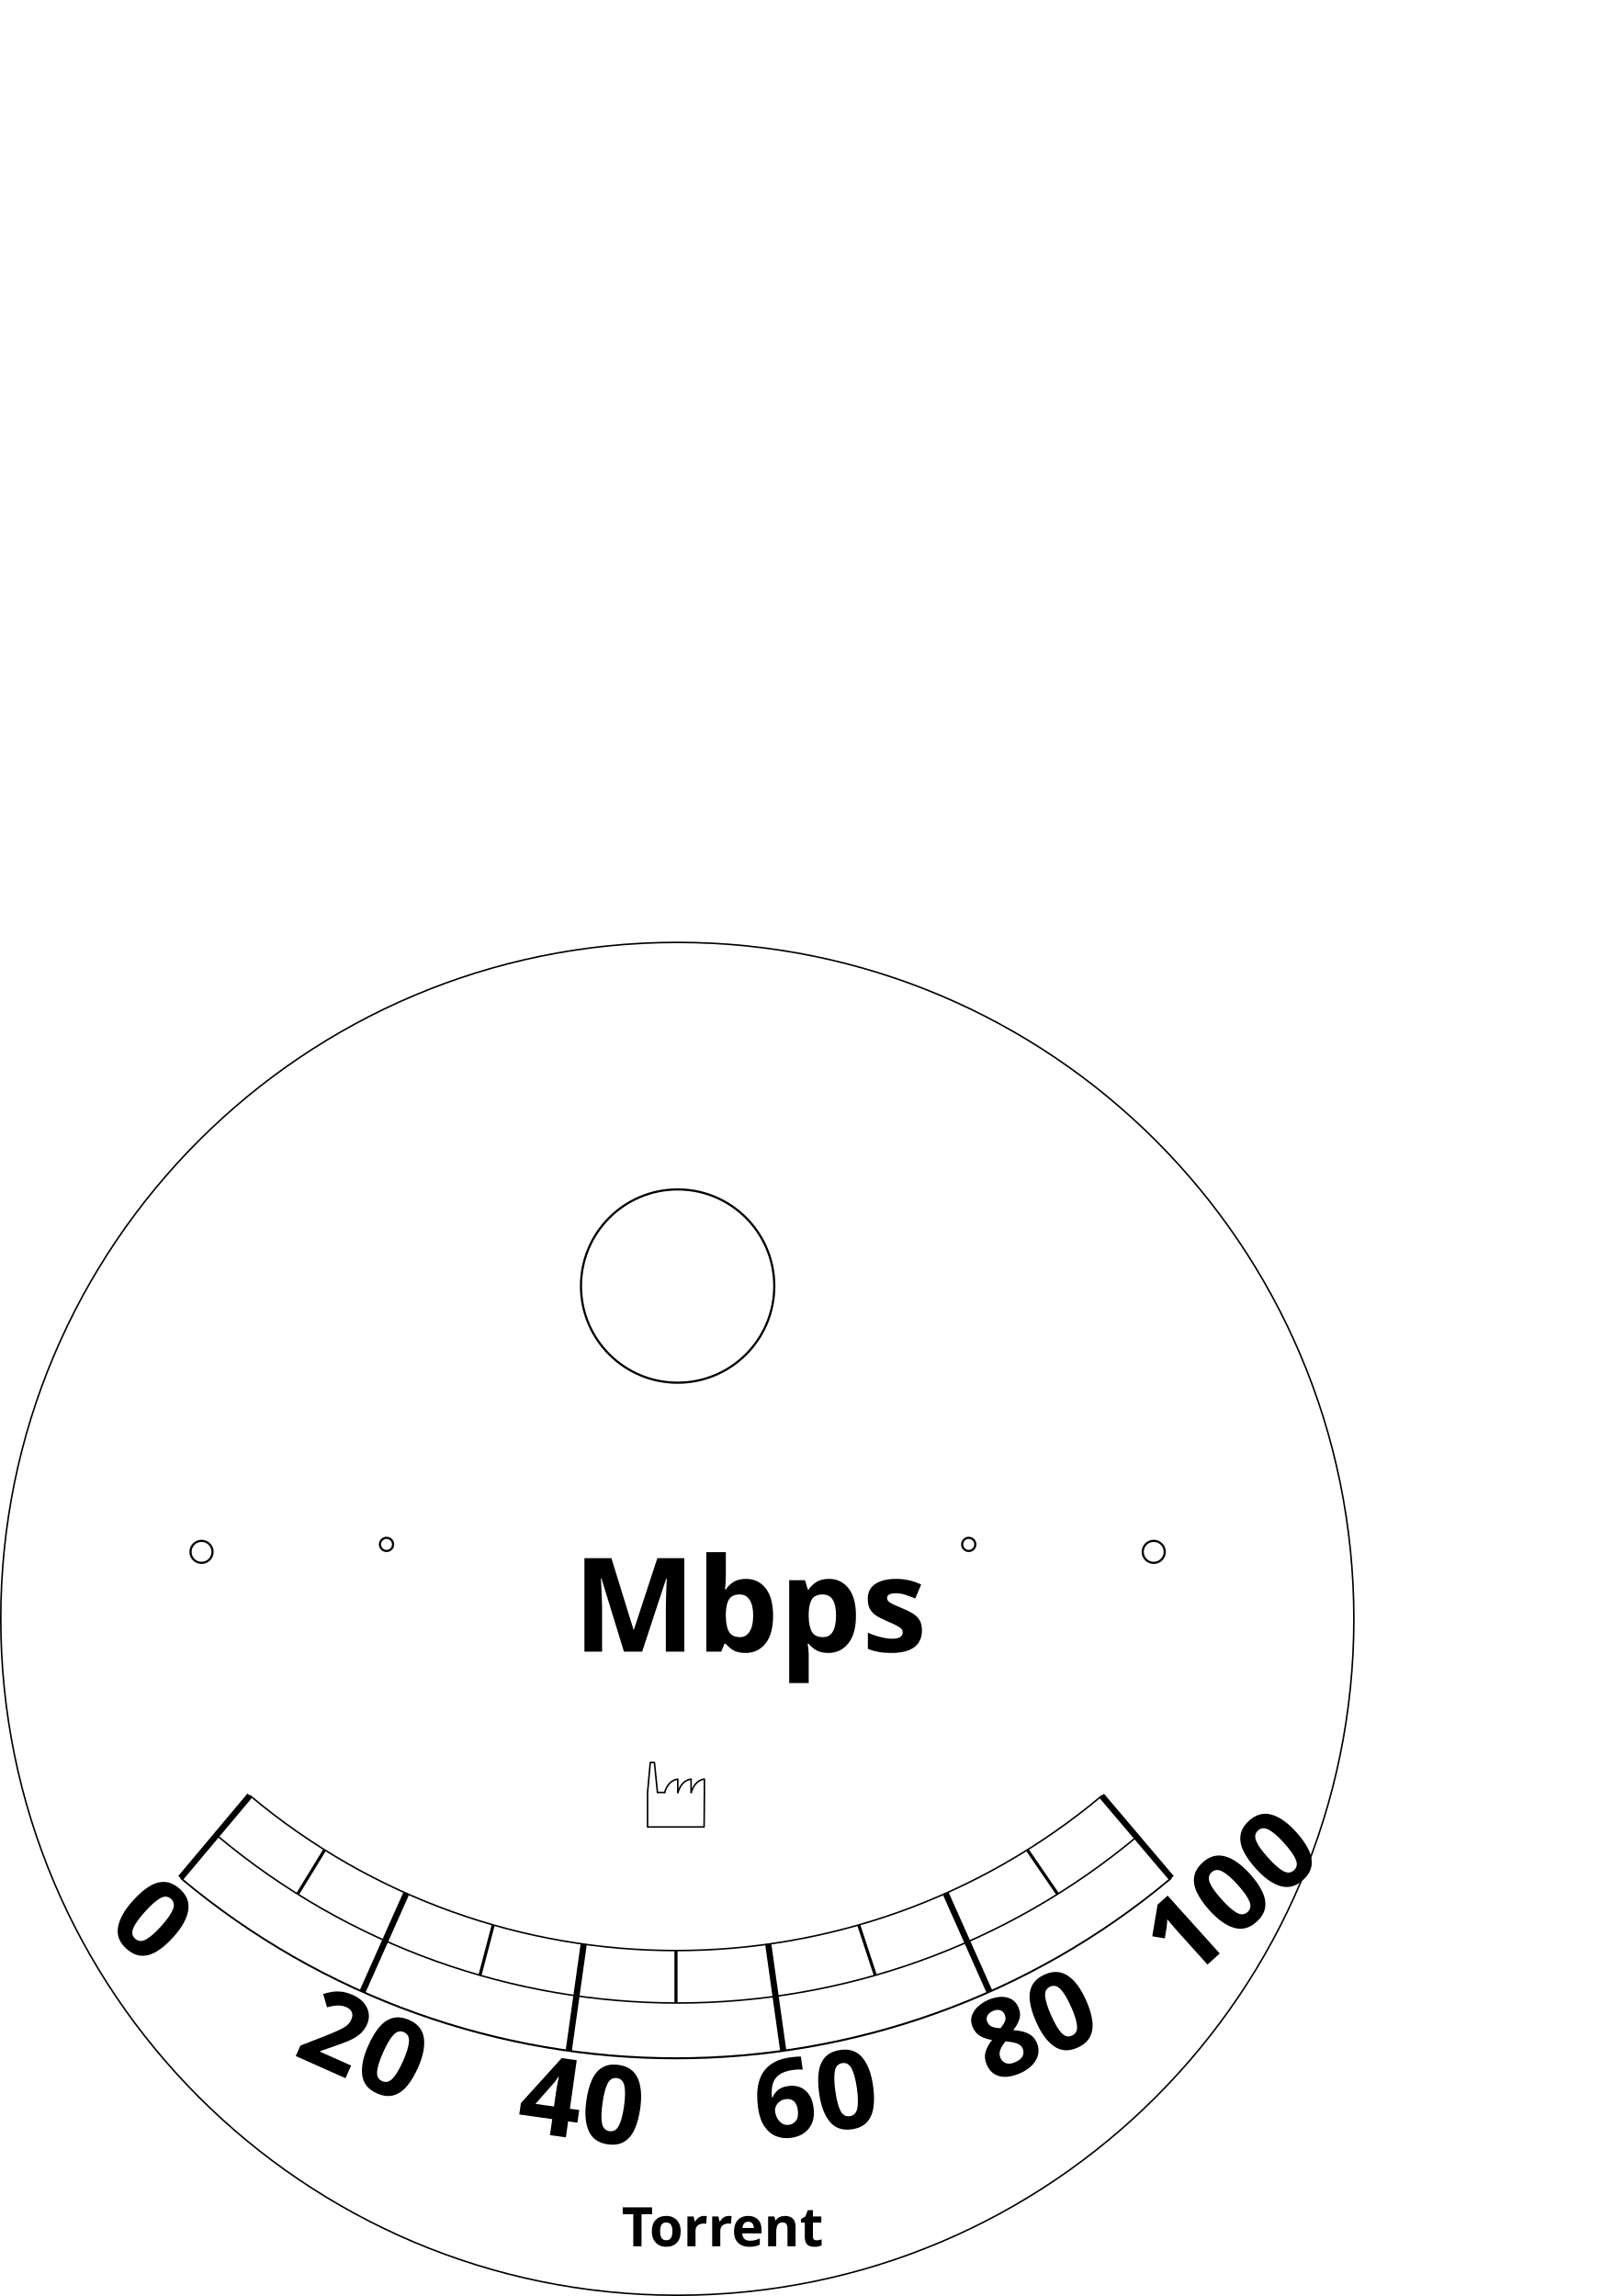
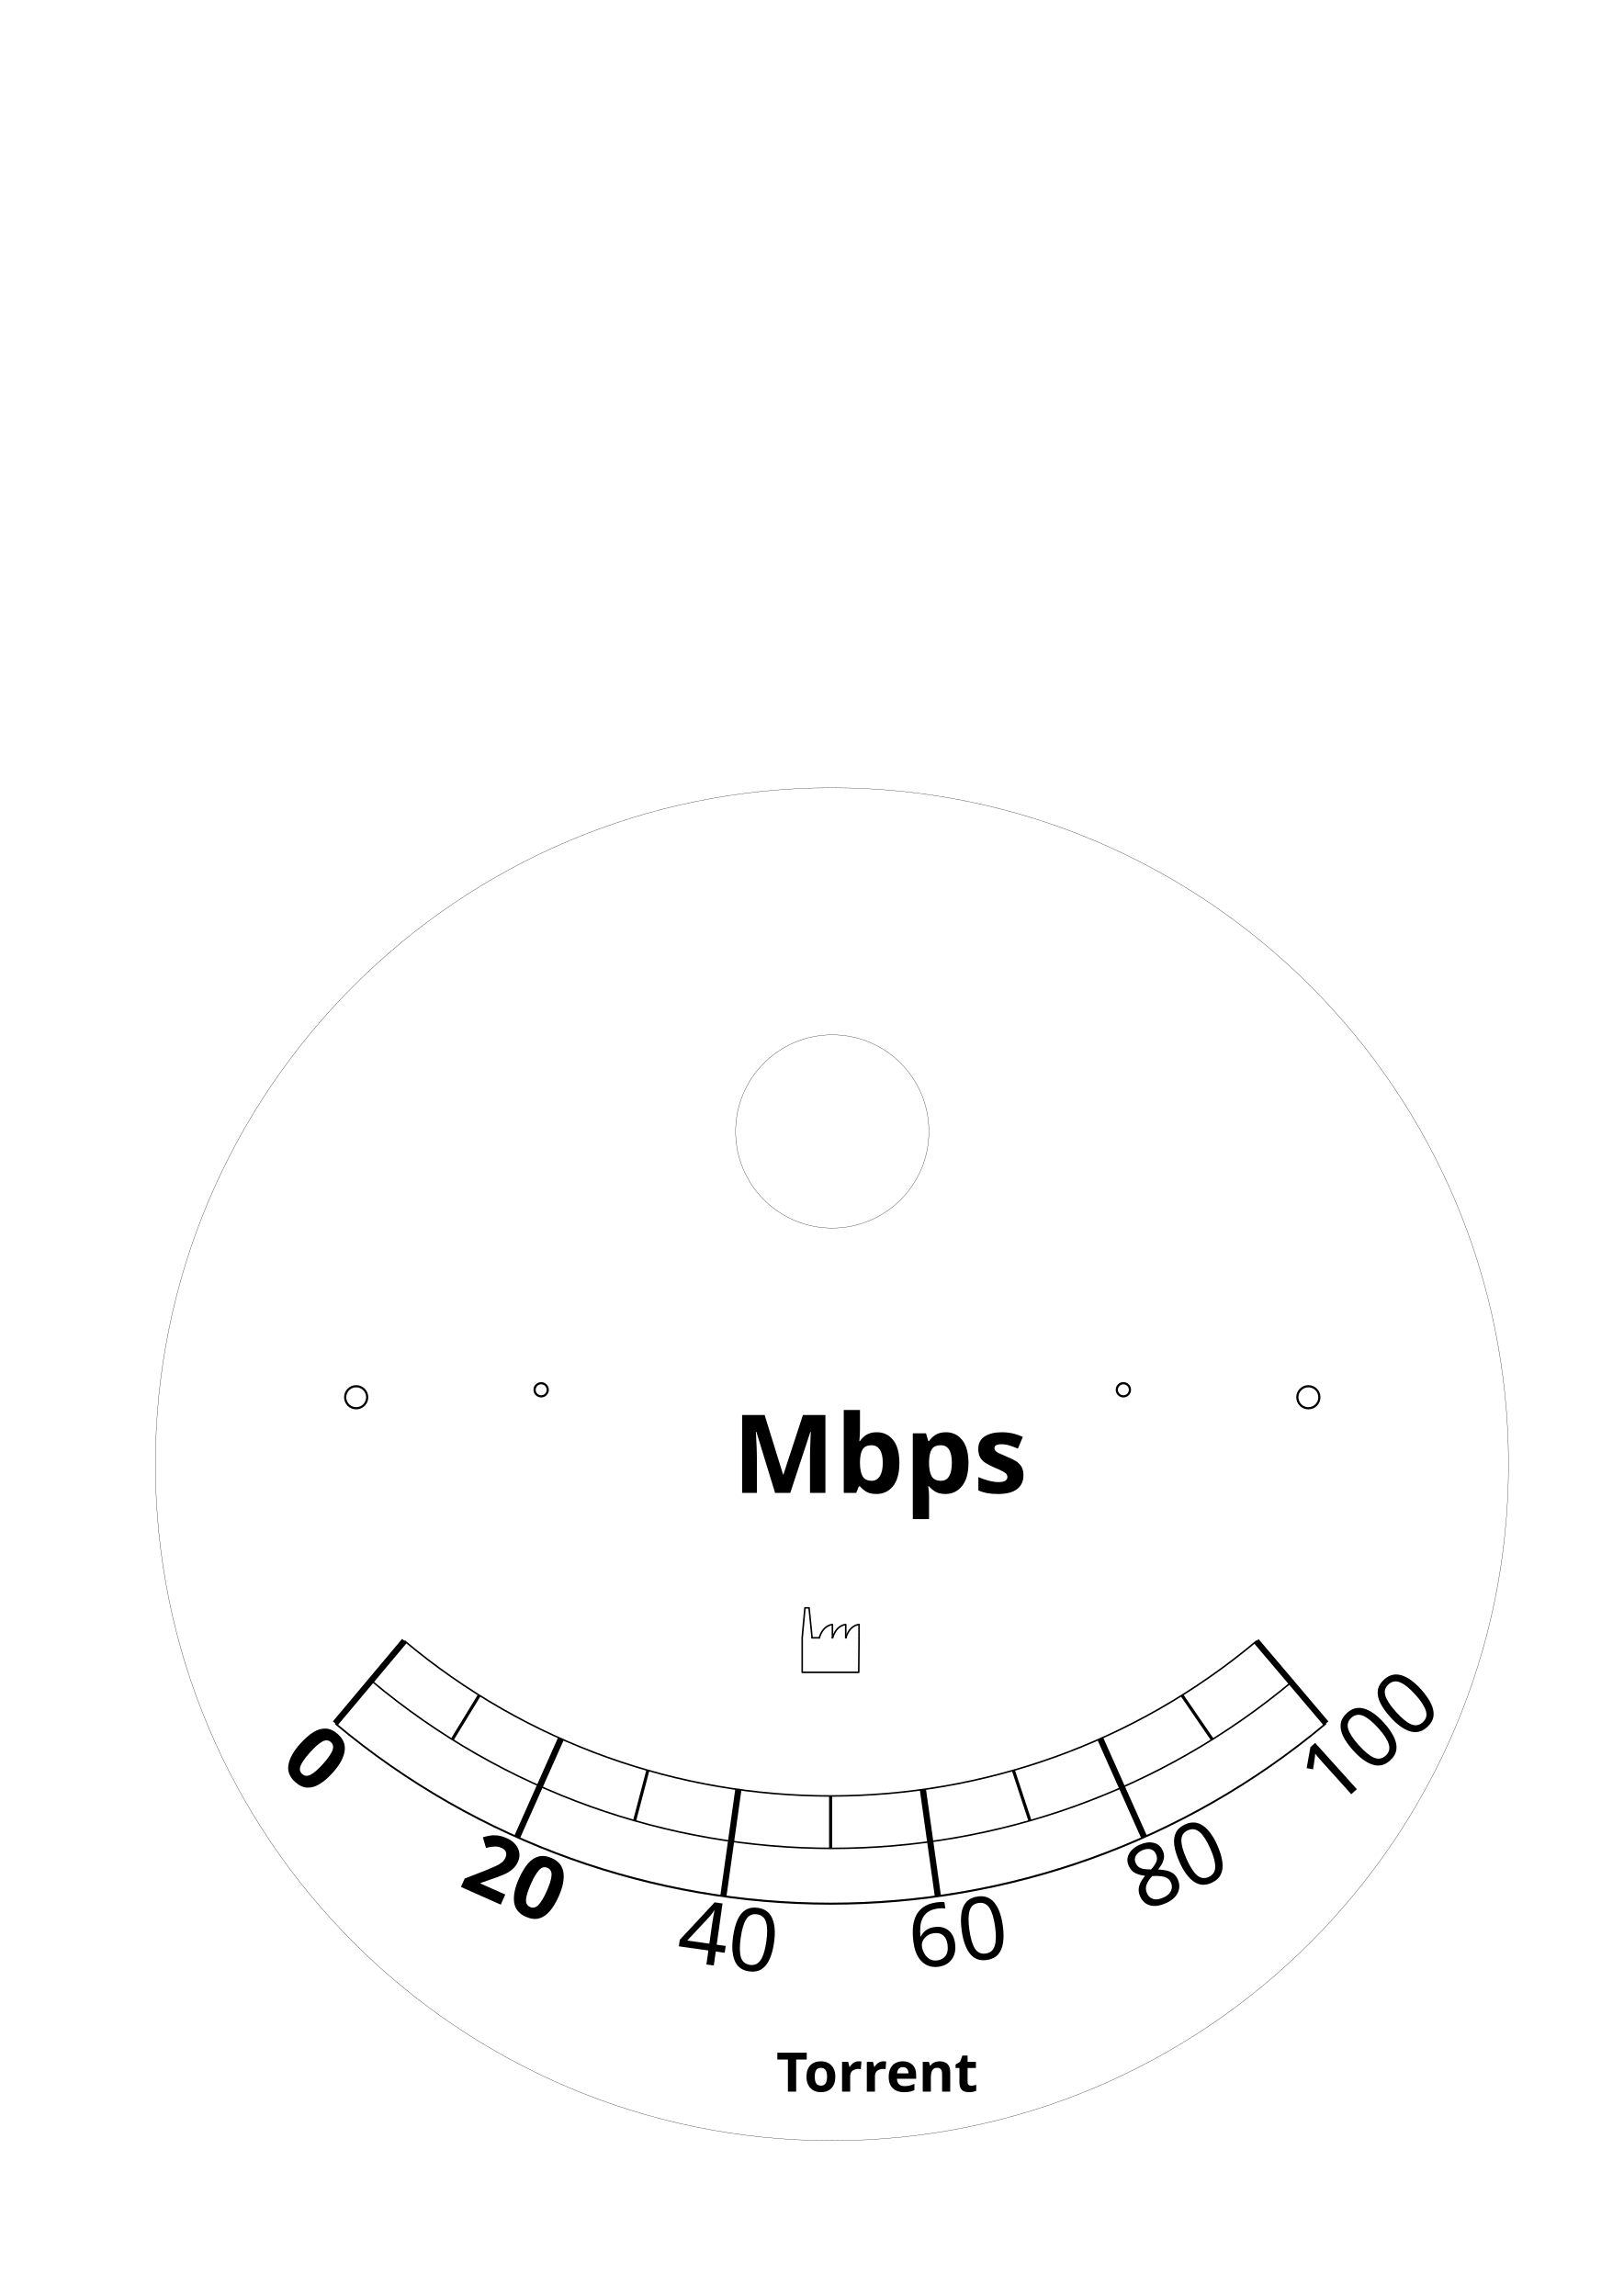
<svg xmlns="http://www.w3.org/2000/svg" width="744.094" height="1052.362" id="svg2" version="1.1">
  <defs id="defs4">
    <symbol id="SW_CENTERMARKSYMBOL_5">
      <path id="path3020" d="M 0,1052.362 0,1043.504" style="stroke:#000000;fill:none;stroke-dasharray:" />
      <path id="path3022" d="M 0,1052.362 -8.858,1052.362" style="stroke:#000000;fill:none;stroke-dasharray:" />
      <path id="path3024" d="M 0,1052.362 0,1061.22" style="stroke:#000000;fill:none;stroke-dasharray:" />
      <path id="path3026" d="M 0,1052.362 8.858,1052.362" style="stroke:#000000;fill:none;stroke-dasharray:" />
      <path id="path3028" d="M 0,1043.504 0,1040.492" style="stroke:#000000;fill:none;stroke-dasharray:" />
      <path id="path3030" d="M -8.858,1052.362 -11.87,1052.362" style="stroke:#000000;fill:none;stroke-dasharray:" />
      <path id="path3032" d="M 0,1061.22 0,1064.232" style="stroke:#000000;fill:none;stroke-dasharray:" />
      <path id="path3034" d="M 8.858,1052.362 11.87,1052.362" style="stroke:#000000;fill:none;stroke-dasharray:" />
    </symbol>
    <symbol id="SW_CENTERMARKSYMBOL_4">
      <path id="path3003" d="M 0,1052.362 0,1043.504" style="stroke:#000000;fill:none;stroke-dasharray:" />
      <path id="path3005" d="M 0,1052.362 -8.858,1052.362" style="stroke:#000000;fill:none;stroke-dasharray:" />
      <path id="path3007" d="M 0,1052.362 0,1061.22" style="stroke:#000000;fill:none;stroke-dasharray:" />
      <path id="path3009" d="M 0,1052.362 8.858,1052.362" style="stroke:#000000;fill:none;stroke-dasharray:" />
      <path id="path3011" d="M 0,1043.504 0,1040.492" style="stroke:#000000;fill:none;stroke-dasharray:" />
      <path id="path3013" d="M -8.858,1052.362 -11.87,1052.362" style="stroke:#000000;fill:none;stroke-dasharray:" />
      <path id="path3015" d="M 0,1061.22 0,1064.232" style="stroke:#000000;fill:none;stroke-dasharray:" />
      <path id="path3017" d="M 8.858,1052.362 11.87,1052.362" style="stroke:#000000;fill:none;stroke-dasharray:" />
    </symbol>
    <symbol id="SW_CENTERMARKSYMBOL_3">
      <path id="path2986" d="M 0,1052.362 0,1043.504" style="stroke:#000000;fill:none;stroke-dasharray:" />
      <path id="path2988" d="M 0,1052.362 -8.858,1052.362" style="stroke:#000000;fill:none;stroke-dasharray:" />
      <path id="path2990" d="M 0,1052.362 0,1061.22" style="stroke:#000000;fill:none;stroke-dasharray:" />
      <path id="path2992" d="M 0,1052.362 8.858,1052.362" style="stroke:#000000;fill:none;stroke-dasharray:" />
      <path id="path2994" d="M 0,1043.504 0,1038.455" style="stroke:#000000;fill:none;stroke-dasharray:" />
      <path id="path2996" d="M -8.858,1052.362 -13.907,1052.362" style="stroke:#000000;fill:none;stroke-dasharray:" />
      <path id="path2998" d="M 0,1061.22 0,1066.27" style="stroke:#000000;fill:none;stroke-dasharray:" />
      <path id="path3000" d="M 8.858,1052.362 13.907,1052.362" style="stroke:#000000;fill:none;stroke-dasharray:" />
    </symbol>
    <symbol id="SW_CENTERMARKSYMBOL_2">
      <path id="path2969" d="M 0,1052.362 0,1043.504" style="stroke:#000000;fill:none;stroke-dasharray:" />
      <path id="path2971" d="M 0,1052.362 -8.858,1052.362" style="stroke:#000000;fill:none;stroke-dasharray:" />
      <path id="path2973" d="M 0,1052.362 0,1061.22" style="stroke:#000000;fill:none;stroke-dasharray:" />
      <path id="path2975" d="M 0,1052.362 8.858,1052.362" style="stroke:#000000;fill:none;stroke-dasharray:" />
      <path id="path2977" d="M 0,1043.504 0,1038.455" style="stroke:#000000;fill:none;stroke-dasharray:" />
      <path id="path2979" d="M -8.858,1052.362 -13.907,1052.362" style="stroke:#000000;fill:none;stroke-dasharray:" />
      <path id="path2981" d="M 0,1061.22 0,1066.27" style="stroke:#000000;fill:none;stroke-dasharray:" />
      <path id="path2983" d="M 8.858,1052.362 13.907,1052.362" style="stroke:#000000;fill:none;stroke-dasharray:" />
    </symbol>
    <symbol id="SW_CENTERMARKSYMBOL_1">
      <path id="path2952" d="M 0,1052.362 0,1043.504" style="stroke:#000000;fill:none;stroke-dasharray:" />
      <path id="path2954" d="M 0,1052.362 -8.858,1052.362" style="stroke:#000000;fill:none;stroke-dasharray:" />
      <path id="path2956" d="M 0,1052.362 0,1061.22" style="stroke:#000000;fill:none;stroke-dasharray:" />
      <path id="path2958" d="M 0,1052.362 8.858,1052.362" style="stroke:#000000;fill:none;stroke-dasharray:" />
      <path id="path2960" d="M 0,1034.646 0,999.213" style="stroke:#000000;fill:none;stroke-dasharray:" />
      <path id="path2962" d="M -17.717,1052.362 -53.15,1052.362" style="stroke:#000000;fill:none;stroke-dasharray:" />
      <path id="path2964" d="M 0,1070.079 0,1105.512" style="stroke:#000000;fill:none;stroke-dasharray:" />
      <path id="path2966" d="M 17.717,1052.362 53.15,1052.362" style="stroke:#000000;fill:none;stroke-dasharray:" />
    </symbol>
    <symbol id="SW_CENTERMARKSYMBOL_0">
      <path id="path2935" d="M 0,1052.362 0,1043.504" style="stroke:#000000;fill:none;stroke-dasharray:" />
      <path id="path2937" d="M 0,1052.362 -8.858,1052.362" style="stroke:#000000;fill:none;stroke-dasharray:" />
      <path id="path2939" d="M 0,1052.362 0,1061.22" style="stroke:#000000;fill:none;stroke-dasharray:" />
      <path id="path2941" d="M 0,1052.362 8.858,1052.362" style="stroke:#000000;fill:none;stroke-dasharray:" />
      <path id="path2943" d="M 0,1034.646 0,733.465" style="stroke:#000000;fill:none;stroke-dasharray:" />
      <path id="path2945" d="M -17.717,1052.362 -318.898,1052.362" style="stroke:#000000;fill:none;stroke-dasharray:" />
      <path id="path2947" d="M 0,1070.079 0,1371.26" style="stroke:#000000;fill:none;stroke-dasharray:" />
      <path id="path2949" d="M 17.717,1052.362 318.898,1052.362" style="stroke:#000000;fill:none;stroke-dasharray:" />
    </symbol>
    <symbol id="SW_NOTE_1">
      <text id="text2910" style="font-size: 5.3px; fill: #000000" x="0" y="1050.608">
        <tspan id="tspan2912">WENN NICHT ANDERS DEFINIERT:</tspan>
      </text>
      <text id="text2914" style="font-size: 5.3px; fill: #000000" x="0" y="1059.467">
        <tspan id="tspan2916">BEMASSUNGEN SIND IN MILLIMETER</tspan>
      </text>
      <text id="text2918" style="font-size: 5.3px; fill: #000000" x="0" y="1068.325">
        <tspan id="tspan2920">OBERFLÄCHENBESCHAFFENHEIT:</tspan>
      </text>
      <text id="text2922" style="font-size: 5.3px; fill: #000000" x="0" y="1077.183">
        <tspan id="tspan2924">TOLERANZEN:</tspan>
      </text>
      <text id="text2926" style="font-size: 5.3px; fill: #000000" x="0" y="1086.041">
        <tspan id="tspan2928">LINEAR:</tspan>
      </text>
      <text id="text2930" style="font-size: 5.3px; fill: #000000" x="0" y="1094.9">
        <tspan id="tspan2932">WINKEL:</tspan>
      </text>
    </symbol>
    <symbol id="SW_NOTE_0">
      <text id="text2893" style="font-size: 5.3px; fill: #000000" x="0" y="1050.608">
        <tspan id="tspan2895">ENTGRATEN</tspan>
      </text>
      <text id="text2897" style="font-size: 5.3px; fill: #000000" x="0" y="1059.467">
        <tspan id="tspan2899">UND SCHARFE</tspan>
      </text>
      <text id="text2901" style="font-size: 5.3px; fill: #000000" x="0" y="1068.325">
        <tspan id="tspan2903">KANTEN</tspan>
      </text>
      <text id="text2905" style="font-size: 5.3px; fill: #000000" x="0" y="1077.183">
        <tspan id="tspan2907">BRECHEN</tspan>
      </text>
    </symbol>
    <symbol id="*Paper_Space" />
    <symbol id="*Model_Space" />
    <marker orient="auto" id="DistanceX" style="overflow:visible" refX="0.0" refY="0.0">
      <path id="path2888" d="M 3,-3 L -3,3 M 0,-5 L  0,5" style="stroke:#000000; stroke-width:0.5" />
    </marker>
  </defs>
  <g id="layer1">
-     <path id="path3038" d="m 354.831,589.461 a 44.291,44.291 0 1 0 -88.583,0 44.291,44.291 0 1 0 88.583,0 z" style="fill:none;stroke:#000000" />
-     <path id="path3040" d="m 97.409,711.291 a 5.049,5.049 0 1 0 -10.098,0 5.049,5.049 0 1 0 10.098,0 z" style="fill:none;stroke:#000000" />
-     <path id="path3042" d="m 533.768,711.291 a 5.049,5.049 0 1 0 -10.098,0 5.049,5.049 0 1 0 10.098,0 z" style="fill:none;stroke:#000000" />
-     <path id="path3044" d="m 180.146,707.874 a 3.012,3.012 0 1 0 -6.024,0 3.012,3.012 0 1 0 6.024,0 z" style="fill:none;stroke:#000000" />
-     <path id="path3046" d="m 446.957,707.874 a 3.012,3.012 0 1 0 -6.024,0 3.012,3.012 0 1 0 6.024,0 z" style="fill:none;stroke:#000000" />
-     <path id="path3048" d="m 620.433,741.983 a 310.039,310.039 0 1 0 -620.079,0 310.039,310.039 0 0 0 620.079,0 z" style="fill:none;stroke:#000000;stroke-width:0.709;stroke-miterlimit:4;stroke-dasharray:none" />
-     <g id="g3050" transform="translate(-6.852348,-11.87171)" />
-     <path style="fill:none;stroke:#000000;stroke-width:0.11;stroke-miterlimit:4;stroke-opacity:1;stroke-dasharray:none" id="path3939" d="m 340.459,352.536 a 71.5,42 0 0 1 -91.919,0" transform="matrix(4.939704,0,0,8.409259,-1144.96,-2103.792)" />
-     <path style="fill:none;stroke:#000000;stroke-width:0.683;stroke-miterlimit:4;stroke-opacity:1;stroke-dasharray:none" id="path3963" d="m 514.124,832.083 a 316.721,316.721 0 0 1 -407.169,10e-6" transform="matrix(1.037532,0,0,1.037532,-11.65504,-22.12343)" />
-     <path style="fill:none;stroke:#000000;stroke-width:0.695;stroke-miterlimit:4;stroke-opacity:1;stroke-dasharray:none" id="path3969" d="m 501.98,817.61 a 297.828,297.828 0 0 1 -382.88,0" transform="matrix(1.020122,0,0,1.020121,-7.0046,-11.10476)" />
-     <path style="font-size:32px;fill:none;stroke:#000000;stroke-width:1.417;stroke-linecap:butt;stroke-linejoin:miter;stroke-miterlimit:4;stroke-opacity:1;stroke-dasharray:none" d="m 309.783,918.068 -10e-6,-24.031" id="path3999" />
-     <path style="fill:none;stroke:#000000;stroke-width:1.417;stroke-linecap:butt;stroke-linejoin:miter;stroke-opacity:1;stroke-miterlimit:4;stroke-dasharray:none" d="m 148.783,847.871 -12.379,20.265" id="path4051" />
-     <path style="fill:none;stroke:#000000;stroke-width:2.835;stroke-linecap:butt;stroke-linejoin:miter;stroke-opacity:1;stroke-miterlimit:4;stroke-dasharray:none" d="m 186.208,867.771 -20.08,45.1" id="path4053" />
-     <path style="fill:none;stroke:#000000;stroke-width:1.417;stroke-linecap:butt;stroke-linejoin:miter;stroke-opacity:1;stroke-miterlimit:4;stroke-dasharray:none" d="m 226.039,882.268 -6.076,23.071" id="path4055" />
-     <path style="fill:none;stroke:#000000;stroke-width:2.835;stroke-linecap:butt;stroke-linejoin:miter;stroke-opacity:1;stroke-miterlimit:4;stroke-dasharray:none" d="m 267.5,891.081 -6.871,48.888" id="path4057" />
-     <path style="fill:none;stroke:#000000;stroke-width:2.835;stroke-linecap:butt;stroke-linejoin:miter;stroke-opacity:1;stroke-miterlimit:4;stroke-dasharray:none" d="m 352.067,891.081 6.871,48.888" id="path4059" />
-     <path style="fill:none;stroke:#000000;stroke-width:1.417;stroke-linecap:butt;stroke-linejoin:miter;stroke-opacity:1;stroke-miterlimit:4;stroke-dasharray:none" d="m 393.528,882.268 7.588,23.071" id="path4061" />
-     <path style="fill:none;stroke:#000000;stroke-width:2.835;stroke-linecap:butt;stroke-linejoin:miter;stroke-opacity:1;stroke-miterlimit:4;stroke-dasharray:none" d="M 453.438,912.871 433.358,867.771" id="path4065" />
-     <path style="fill:none;stroke:#000000;stroke-width:1.417;stroke-linecap:butt;stroke-linejoin:miter;stroke-opacity:1;stroke-miterlimit:4;stroke-dasharray:none" d="m 470.784,847.871 13.892,20.265" id="path4069" />
-     <path style="fill:none;stroke:#000000;stroke-width:2.835;stroke-linecap:butt;stroke-linejoin:miter;stroke-miterlimit:4;stroke-opacity:1;stroke-dasharray:none" d="M 82.758,860.775 114.491,822.957" id="path2927" />
-     <path style="fill:none;stroke:#000000;stroke-width:2.835;stroke-linecap:butt;stroke-linejoin:miter;stroke-opacity:1;stroke-miterlimit:4;stroke-dasharray:none" d="m 504.837,823.073 31.971,37.702" id="path3891" />
-     <text xml:space="preserve" style="font-size:40px;font-style:normal;font-variant:normal;font-weight:bold;font-stretch:normal;fill:#000000;fill-opacity:1;stroke:none;font-family:DINCond-LightAlternate;-inkscape-font-specification:DINCond-LightAlternate Medium" x="26.451" y="1057.748" id="text2931" transform="matrix(0.9135455,-0.4067366,0.4067366,0.9135455,0,0)">
-       <tspan id="tspan2933" x="26.451" y="1057.748" style="font-size:50px;font-style:normal;font-variant:normal;font-weight:bold;font-stretch:normal;font-family:DINCond-Light;-inkscape-font-specification:DINCond-Light Medium">80</tspan>
+     <path id="path3038" d="m 425.697,518.594 a 44.291,44.291 0 1 0 -88.583,0 44.291,44.291 0 1 0 88.583,0 z" style="fill:none;stroke:#000000;stroke-width:0.125;stroke-miterlimit:4;stroke-dasharray:none" />
+     <path id="path3040" d="m 168.276,640.425 a 5.049,5.049 0 1 0 -10.098,0 5.049,5.049 0 1 0 10.098,0 z" style="fill:none;stroke:#000000" />
+     <path id="path3042" d="m 604.634,640.425 a 5.049,5.049 0 1 0 -10.098,0 5.049,5.049 0 1 0 10.098,0 z" style="fill:none;stroke:#000000" />
+     <path id="path3044" d="m 251.012,637.007 a 3.012,3.012 0 1 0 -6.024,0 3.012,3.012 0 1 0 6.024,0 z" style="fill:none;stroke:#000000" />
+     <path id="path3046" d="m 517.823,637.007 a 3.012,3.012 0 1 0 -6.024,0 3.012,3.012 0 1 0 6.024,0 z" style="fill:none;stroke:#000000" />
+     <path id="path3048" d="m 691.299,671.117 a 310.039,310.039 0 1 0 -620.079,0 310.039,310.039 0 0 0 620.079,0 z" style="fill:none;stroke:#000000;stroke-width:0.125;stroke-miterlimit:4;stroke-dasharray:none" />
+     <g id="g3050" transform="translate(64.01379,-82.73785)" />
+     <path style="fill:none;stroke:#000000;stroke-width:0.11;stroke-miterlimit:4;stroke-opacity:1;stroke-dasharray:none" id="path3939" d="m 340.459,352.536 a 71.5,42 0 0 1 -91.919,0" transform="matrix(4.939704,0,0,8.409259,-1074.093,-2174.658)" />
+     <path style="fill:none;stroke:#000000;stroke-width:0.683;stroke-miterlimit:4;stroke-opacity:1;stroke-dasharray:none" id="path3963" d="m 514.124,832.083 a 316.721,316.721 0 0 1 -407.169,10e-6" transform="matrix(1.037532,0,0,1.037532,59.21111,-92.98957)" />
+     <path style="fill:none;stroke:#000000;stroke-width:0.695;stroke-miterlimit:4;stroke-opacity:1;stroke-dasharray:none" id="path3969" d="m 501.98,817.61 a 297.828,297.828 0 0 1 -382.88,0" transform="matrix(1.020122,0,0,1.020121,63.86154,-81.9709)" />
+     <path style="font-size:32px;fill:none;stroke:#000000;stroke-width:1.417;stroke-linecap:butt;stroke-linejoin:miter;stroke-miterlimit:4;stroke-opacity:1;stroke-dasharray:none" d="m 380.649,847.202 -1e-5,-24.031" id="path3999" />
+     <path style="fill:none;stroke:#000000;stroke-width:1.417;stroke-linecap:butt;stroke-linejoin:miter;stroke-miterlimit:4;stroke-opacity:1;stroke-dasharray:none" d="m 219.649,777.005 -12.379,20.265" id="path4051" />
+     <path style="fill:none;stroke:#000000;stroke-width:2.835;stroke-linecap:butt;stroke-linejoin:miter;stroke-miterlimit:4;stroke-opacity:1;stroke-dasharray:none" d="m 257.074,796.905 -20.08,45.1" id="path4053" />
+     <path style="fill:none;stroke:#000000;stroke-width:1.417;stroke-linecap:butt;stroke-linejoin:miter;stroke-miterlimit:4;stroke-opacity:1;stroke-dasharray:none" d="m 296.905,811.402 -6.076,23.071" id="path4055" />
+     <path style="fill:none;stroke:#000000;stroke-width:2.835;stroke-linecap:butt;stroke-linejoin:miter;stroke-miterlimit:4;stroke-opacity:1;stroke-dasharray:none" d="m 338.366,820.214 -6.871,48.888" id="path4057" />
+     <path style="fill:none;stroke:#000000;stroke-width:2.835;stroke-linecap:butt;stroke-linejoin:miter;stroke-miterlimit:4;stroke-opacity:1;stroke-dasharray:none" d="m 422.933,820.214 6.871,48.888" id="path4059" />
+     <path style="fill:none;stroke:#000000;stroke-width:1.417;stroke-linecap:butt;stroke-linejoin:miter;stroke-miterlimit:4;stroke-opacity:1;stroke-dasharray:none" d="m 464.394,811.402 7.588,23.071" id="path4061" />
+     <path style="fill:none;stroke:#000000;stroke-width:2.835;stroke-linecap:butt;stroke-linejoin:miter;stroke-miterlimit:4;stroke-opacity:1;stroke-dasharray:none" d="M 524.304,842.005 504.224,796.905" id="path4065" />
+     <path style="fill:none;stroke:#000000;stroke-width:1.417;stroke-linecap:butt;stroke-linejoin:miter;stroke-miterlimit:4;stroke-opacity:1;stroke-dasharray:none" d="m 541.65,777.005 13.892,20.265" id="path4069" />
+     <path style="fill:none;stroke:#000000;stroke-width:2.835;stroke-linecap:butt;stroke-linejoin:miter;stroke-miterlimit:4;stroke-opacity:1;stroke-dasharray:none" d="M 153.624,789.909 185.357,752.091" id="path2927" />
+     <path style="fill:none;stroke:#000000;stroke-width:2.835;stroke-linecap:butt;stroke-linejoin:miter;stroke-miterlimit:4;stroke-opacity:1;stroke-dasharray:none" d="m 575.704,752.207 31.971,37.702" id="path3891" />
+     <text xml:space="preserve" style="font-size:40px;font-style:normal;font-variant:normal;font-weight:bold;font-stretch:normal;fill:#000000;fill-opacity:1;stroke:none;font-family:DINCond-LightAlternate;-inkscape-font-specification:DINCond-LightAlternate Medium" x="121.83" y="1013.805" id="text2931" transform="matrix(0.9135455,-0.4067366,0.4067366,0.9135455,0,0)">
+       <tspan id="tspan2933" x="121.83" y="1013.805" style="font-size:40px;font-style:normal;font-variant:normal;font-weight:500;font-stretch:normal;font-family:DINCond-Medium;-inkscape-font-specification:DINCond-Medium Medium">80</tspan>
    </text>
-     <text id="text2939" y="1039.428" x="-204.391" style="font-size:50px;font-style:normal;font-variant:normal;font-weight:bold;font-stretch:normal;fill:#000000;fill-opacity:1;stroke:none;font-family:DINCond-Light;-inkscape-font-specification:DINCond-Light Medium" xml:space="preserve" transform="matrix(0.7431448,-0.6691306,0.6691306,0.7431448,0,0)">
-       <tspan style="font-size:50px;font-style:normal;font-variant:normal;font-weight:bold;font-stretch:normal;font-family:DINCond-Light;-inkscape-font-specification:DINCond-Light Medium" y="1039.428" x="-204.391" id="tspan2941">100</tspan>
+     <text id="text2939" y="1025.497" x="-100.849" style="font-size:50px;font-style:normal;font-variant:normal;font-weight:bold;font-stretch:normal;fill:#000000;fill-opacity:1;stroke:none;font-family:DINCond-Light;-inkscape-font-specification:DINCond-Light Medium" xml:space="preserve" transform="matrix(0.7431448,-0.6691306,0.6691306,0.7431448,0,0)">
+       <tspan style="font-size:40px;font-style:normal;font-variant:normal;font-weight:500;font-stretch:normal;font-family:DINCond-Medium;-inkscape-font-specification:DINCond-Medium Medium" y="1025.497" x="-100.849" id="tspan2941">100</tspan>
    </text>
-     <text xml:space="preserve" style="font-size:50px;font-style:normal;font-variant:normal;font-weight:bold;font-stretch:normal;fill:#000000;fill-opacity:1;stroke:none;font-family:DINCond-LightAlternate;-inkscape-font-specification:DINCond-LightAlternate Medium" x="207.804" y="1020.295" id="text2943" transform="matrix(0.9902681,-0.1391731,0.1391731,0.9902681,0,0)">
-       <tspan id="tspan2945" x="207.804" y="1020.295" style="font-style:normal;font-variant:normal;font-weight:bold;font-stretch:normal;font-family:DINCond-Light;-inkscape-font-specification:DINCond-Light Medium">60</tspan>
+     <text xml:space="preserve" style="font-size:40px;font-style:normal;font-variant:normal;font-weight:bold;font-stretch:normal;fill:#000000;fill-opacity:1;stroke:none;font-family:DINCond-LightAlternate;-inkscape-font-specification:DINCond-LightAlternate Medium" x="288.446" y="952.143" id="text2943" transform="matrix(0.9902681,-0.1391731,0.1391731,0.9902681,0,0)">
+       <tspan id="tspan2945" x="288.446" y="952.143" style="font-size:40px;font-style:normal;font-variant:normal;font-weight:500;font-stretch:normal;font-family:DINCond-Medium;-inkscape-font-specification:DINCond-Medium Medium">60</tspan>
    </text>
-     <text xml:space="preserve" style="font-size:50px;font-style:normal;font-variant:normal;font-weight:bold;font-stretch:normal;fill:#000000;fill-opacity:1;stroke:none;font-family:DINCond-LightAlternate;-inkscape-font-specification:DINCond-LightAlternate Medium" x="369.69" y="934.021" id="text2947" transform="matrix(0.9902681,0.1391731,-0.1391731,0.9902681,0,0)">
-       <tspan id="tspan2949" x="369.69" y="934.021" style="font-style:normal;font-variant:normal;font-weight:bold;font-stretch:normal;font-family:DINCond-Light;-inkscape-font-specification:DINCond-Light Medium">40</tspan>
+     <text xml:space="preserve" style="font-size:40px;font-style:normal;font-variant:normal;font-weight:bold;font-stretch:normal;fill:#000000;fill-opacity:1;stroke:none;font-family:DINCond-LightAlternate;-inkscape-font-specification:DINCond-LightAlternate Medium" x="431.383" y="846.597" id="text2947" transform="matrix(0.9902681,0.1391731,-0.1391731,0.9902681,0,0)">
+       <tspan id="tspan2949" x="431.383" y="846.597" style="font-size:40px;font-style:normal;font-variant:normal;font-weight:500;font-stretch:normal;font-family:DINCond-Medium;-inkscape-font-specification:DINCond-Medium Medium">40</tspan>
    </text>
-     <text xml:space="preserve" style="font-size:50px;font-style:normal;font-variant:normal;font-weight:bold;font-stretch:normal;fill:#000000;fill-opacity:1;stroke:none;font-family:DINCond-Light;-inkscape-font-specification:DINCond-Light Medium" x="505.117" y="805.78" id="text2951" transform="matrix(0.9135455,0.4067366,-0.4067366,0.9135455,0,0)">
-       <tspan id="tspan2953" x="505.117" y="805.78">20</tspan>
+     <text xml:space="preserve" style="font-size:40px;font-style:normal;font-variant:normal;font-weight:bold;font-stretch:normal;fill:#000000;fill-opacity:1;stroke:none;font-family:DINCond-Light;-inkscape-font-specification:DINCond-Light Medium" x="543.158" y="704.183" id="text2951" transform="matrix(0.9135455,0.4067366,-0.4067366,0.9135455,0,0)">
+       <tspan id="tspan2953" x="543.158" y="704.183" style="font-size:40px;font-style:normal;font-variant:normal;font-weight:bold;font-stretch:normal;font-family:DINCond-Medium;-inkscape-font-specification:DINCond-Medium Bold">20</tspan>
    </text>
-     <text xml:space="preserve" style="font-size:50px;font-style:normal;font-variant:normal;font-weight:bold;font-stretch:normal;fill:#000000;fill-opacity:1;stroke:none;font-family:DINCond-Light;-inkscape-font-specification:DINCond-Light Medium" x="626.382" y="624.511" id="text2955" transform="matrix(0.7431448,0.6691306,-0.6691306,0.7431448,0,0)">
-       <tspan id="tspan2957" x="626.382" y="624.511">0</tspan>
+     <text xml:space="preserve" style="font-size:40px;font-style:normal;font-variant:normal;font-weight:bold;font-stretch:normal;fill:#000000;fill-opacity:1;stroke:none;font-family:DINCond-Light;-inkscape-font-specification:DINCond-Light Medium" x="635.59" y="516.073" id="text2955" transform="matrix(0.7431448,0.6691306,-0.6691306,0.7431448,0,0)">
+       <tspan id="tspan2957" x="635.59" y="516.073" style="font-size:40px;font-style:normal;font-variant:normal;font-weight:bold;font-stretch:normal;font-family:DINCond-Medium;-inkscape-font-specification:DINCond-Medium Bold">0</tspan>
    </text>
-     <text xml:space="preserve" style="font-size:40px;font-style:normal;font-weight:normal;text-align:center;text-anchor:middle;fill:#000000;fill-opacity:1;stroke:none;font-family:Bitstream Vera Sans" x="-215.36" y="521.42" id="text2835">
-       <tspan x="-215.36" y="521.42" style="font-size:64px;text-align:center;text-anchor:middle" id="tspan2839" />
+     <text xml:space="preserve" style="font-size:40px;font-style:normal;font-weight:normal;text-align:center;text-anchor:middle;fill:#000000;fill-opacity:1;stroke:none;font-family:Bitstream Vera Sans" x="-144.494" y="450.554" id="text2835">
+       <tspan x="-144.494" y="450.554" style="font-size:64px;text-align:center;text-anchor:middle" id="tspan2839" />
    </text>
-     <g style="stroke-width:4.924;stroke-miterlimit:4;stroke-dasharray:none" transform="matrix(0.1439339,0,0,0.1439339,279.4881,791.7032)" id="g3924">
+     <g style="stroke-width:4.924;stroke-miterlimit:4;stroke-dasharray:none" transform="matrix(0.1439339,0,0,0.1439339,350.3542,720.8371)" id="g3924">
      <path style="fill:none;stroke:#000000;stroke-width:4.924;stroke-linecap:butt;stroke-linejoin:round;stroke-miterlimit:4;stroke-opacity:1;stroke-dasharray:none" d="m 173.808,209.548 c 11.921,-43.709 42.384,-44.371 42.384,-44.371 l 0,44.257" id="path3698" />
      <path id="path3700" d="m 216.192,209.434 c 11.921,-43.709 42.384,-44.371 42.384,-44.371 l 0,44.257" style="fill:none;stroke:#000000;stroke-width:4.924;stroke-linecap:butt;stroke-linejoin:round;stroke-miterlimit:4;stroke-opacity:1;stroke-dasharray:none" />
      <path style="fill:none;stroke:#000000;stroke-width:4.924;stroke-linecap:butt;stroke-linejoin:round;stroke-miterlimit:4;stroke-opacity:1;stroke-dasharray:none" d="m 258.576,209.32 c 11.921,-43.709 42.384,-44.371 42.384,-44.371 l 0,44.628" id="path3702" />
      <a id="a3774" style="fill:none;stroke-width:4.924;stroke-miterlimit:4;stroke-dasharray:none">
        <path style="fill:none;stroke:#000000;stroke-width:4.924;stroke-linecap:round;stroke-linejoin:round;stroke-miterlimit:4;stroke-opacity:1;stroke-dasharray:none" d="M 300.96,209.207 300,317.362 l -180,0 0,-110 8.704,-95.37 c 0,0 13.148,0 13.148,0 l 9.63,95.37" id="path3665" />
      </a>
      <path id="path3673" d="m 151.481,207.362 23.148,0" style="fill:none;stroke:#000000;stroke-width:4.924;stroke-linecap:round;stroke-linejoin:round;stroke-miterlimit:4;stroke-opacity:1;stroke-dasharray:none" />
    </g>
-     <text id="text3932" y="757.029" x="262.418" style="font-size:50px;font-style:normal;font-variant:normal;font-weight:bold;font-stretch:normal;fill:#000000;fill-opacity:1;stroke:none;font-family:DINCond-LightAlternate;-inkscape-font-specification:DINCond-LightAlternate Medium" xml:space="preserve">
-       <tspan style="font-size:60px" y="757.029" x="262.418" id="tspan3934">Mbps</tspan>
+     <text id="text3932" y="684.262" x="335.608" style="font-size:50px;font-style:normal;font-variant:normal;font-weight:bold;font-stretch:normal;fill:#000000;fill-opacity:1;stroke:none;font-family:DINCond-BoldAlternate;-inkscape-font-specification:DINCond-BoldAlternate Bold" xml:space="preserve">
+       <tspan style="font-size:50px;font-style:normal;font-variant:normal;font-weight:bold;font-stretch:normal;font-family:DINCond-Bold;-inkscape-font-specification:DINCond-Bold Bold" y="684.262" x="335.608" id="tspan3934">Mbps</tspan>
    </text>
-     <text id="text3936" y="1029.56" x="284.873" style="font-size:25px;font-style:normal;font-variant:normal;font-weight:bold;font-stretch:normal;fill:#000000;fill-opacity:1;stroke:none;font-family:DINCond-LightAlternate;-inkscape-font-specification:DINCond-LightAlternate Medium" xml:space="preserve">
-       <tspan style="font-size:25px" y="1029.56" x="284.873" id="tspan3938">Torrent</tspan>
+     <text id="text3936" y="958.694" x="355.739" style="font-size:25px;font-style:normal;font-variant:normal;font-weight:bold;font-stretch:normal;fill:#000000;fill-opacity:1;stroke:none;font-family:DINCond-LightAlternate;-inkscape-font-specification:DINCond-LightAlternate Medium" xml:space="preserve">
+       <tspan style="font-size:25px" y="958.694" x="355.739" id="tspan3938">Torrent</tspan>
    </text>
  </g>
</svg>
